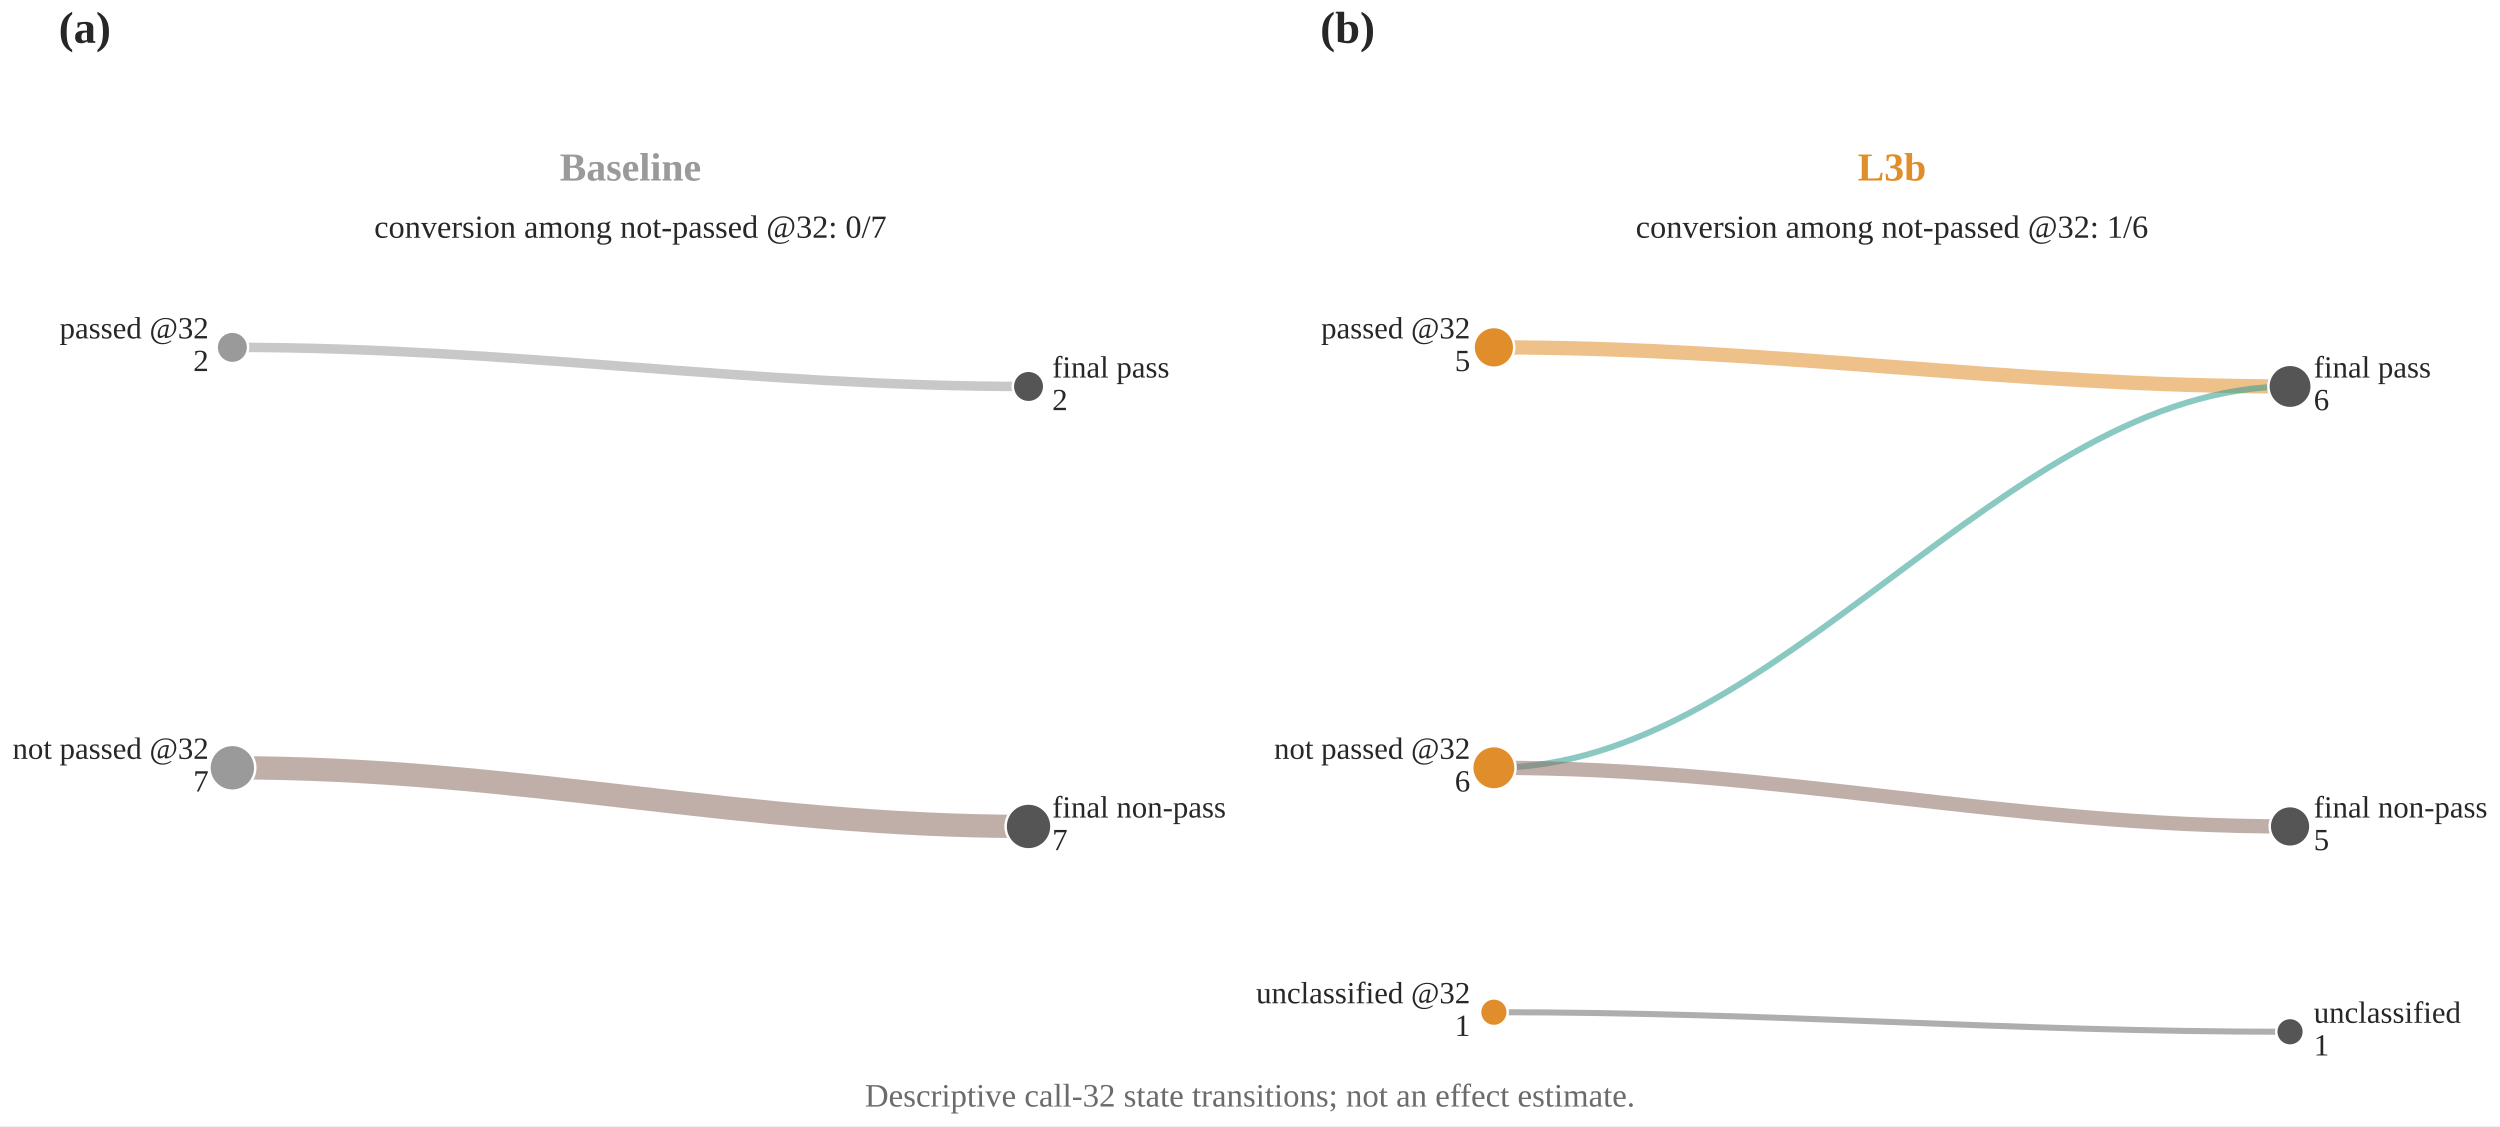
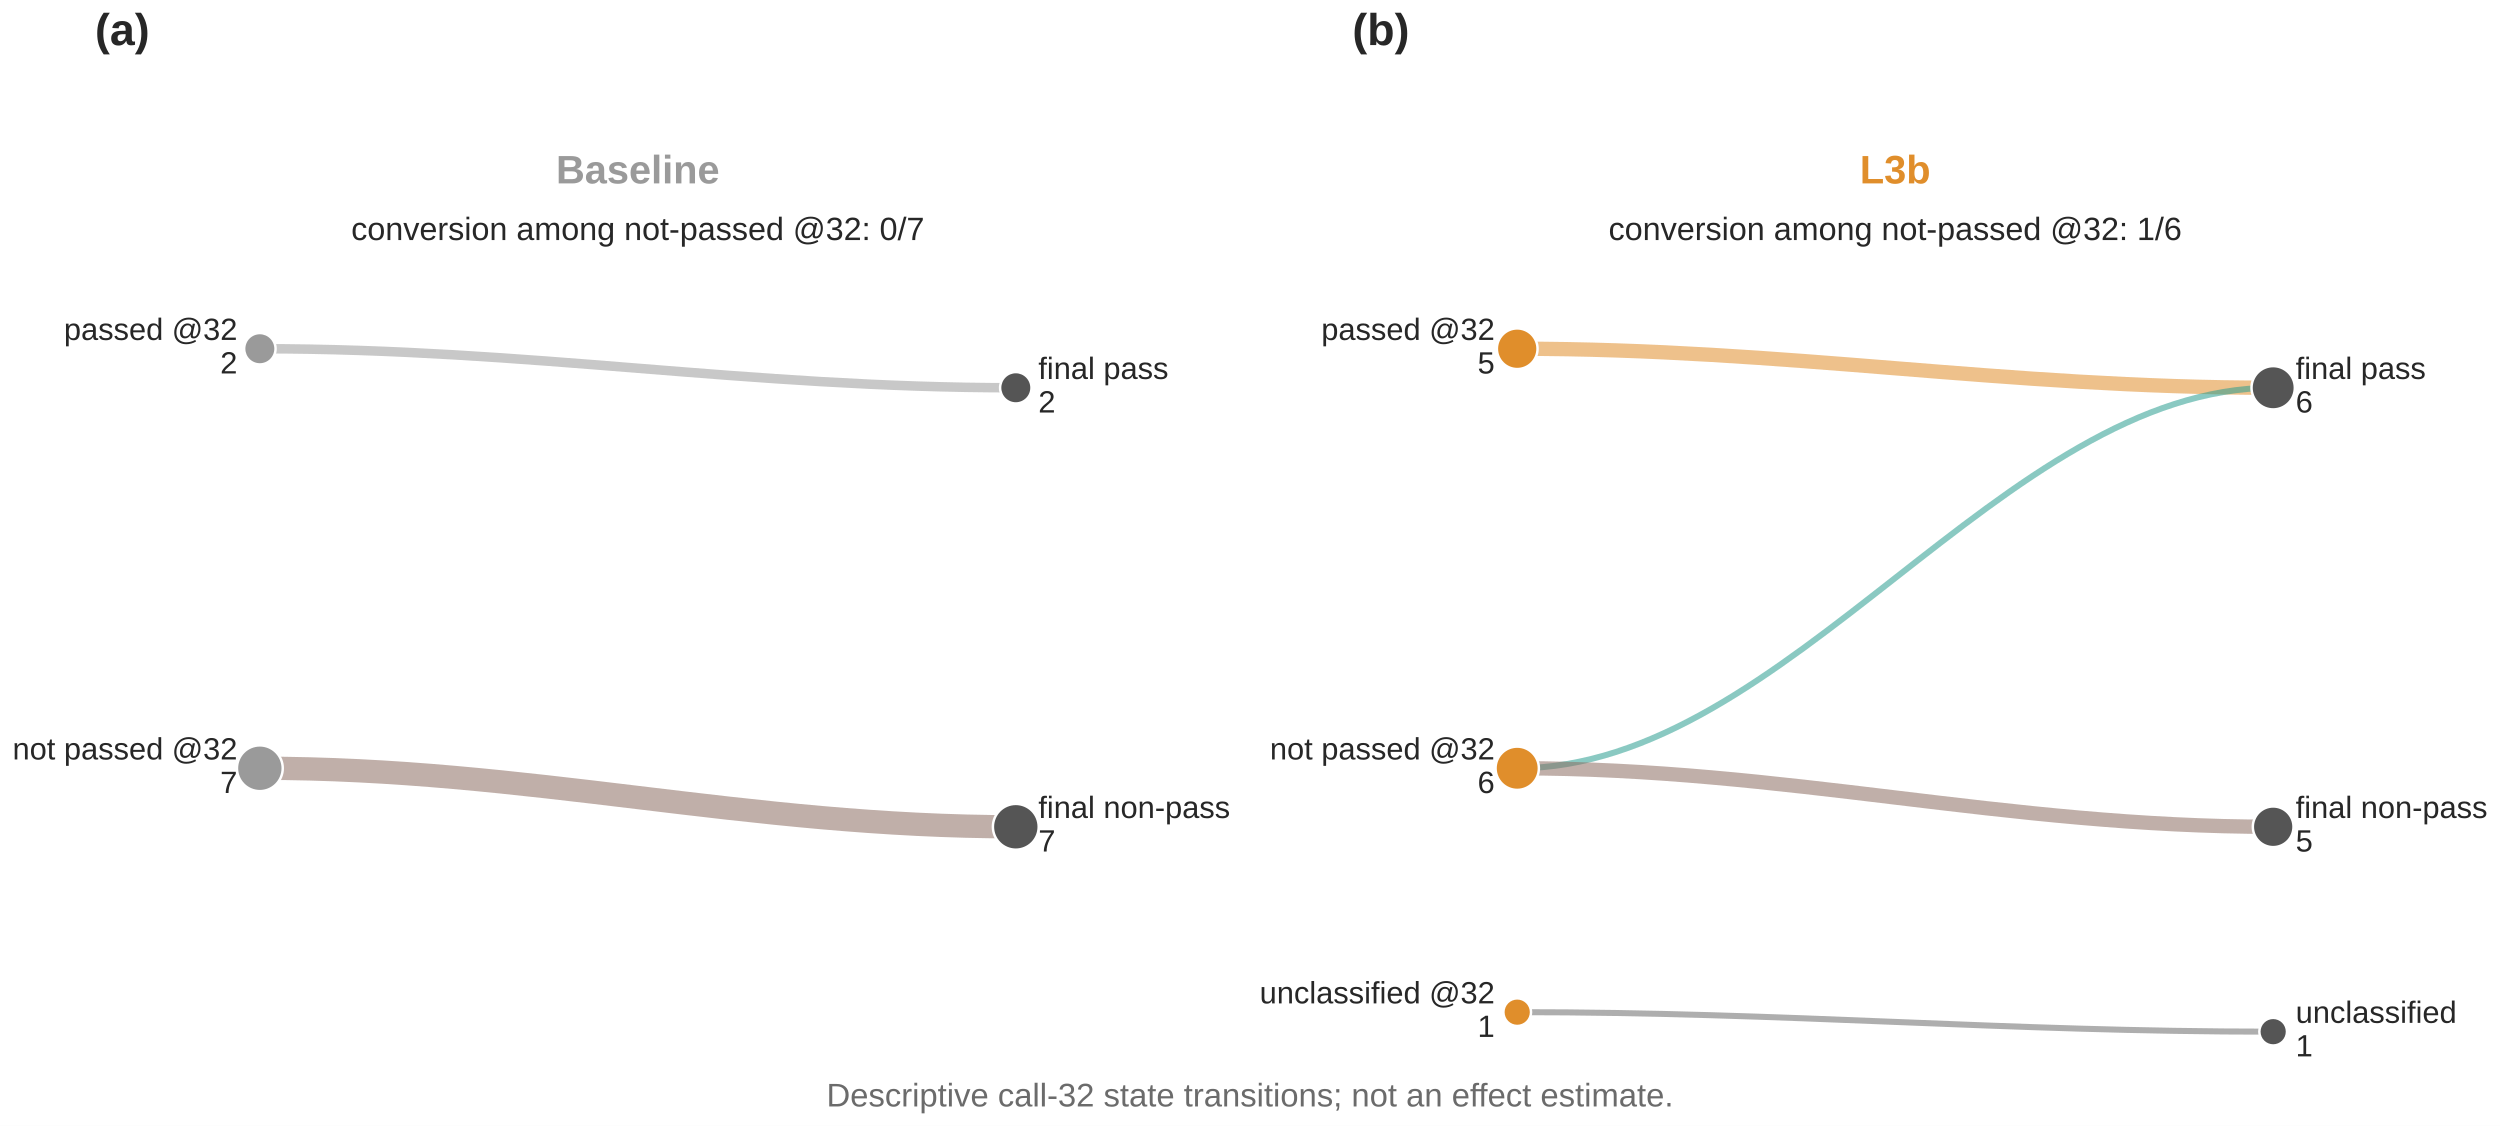
- <svg xmlns="http://www.w3.org/2000/svg" xmlns:xlink="http://www.w3.org/1999/xlink" width="502.974pt" height="226.572pt" viewBox="0 0 502.974 226.572" version="1.1">
+ <svg xmlns="http://www.w3.org/2000/svg" xmlns:xlink="http://www.w3.org/1999/xlink" width="503.097pt" height="226.572pt" viewBox="0 0 503.097 226.572" version="1.1">
  <defs>
    <style type="text/css">*{stroke-linejoin: round; stroke-linecap: butt}</style>
  </defs>
  <g id="figure_1">
    <g id="patch_1">
-       <path d="M 0 226.572 L 502.974 226.572 L 502.974 0 L 0 0 z " style="fill: #ffffff" />
+       <path d="M 0 226.572 L 503.097 226.572 L 503.097 0 L 0 0 z " style="fill: #ffffff" />
    </g>
    <g id="axes_1">
      <g id="patch_2">
-         <path d="M 46.75 69.885 C 103.956 69.885 149.721 77.754 206.927 77.754 " clip-path="url(#pb349a91034)" style="fill: none; opacity: 0.55; stroke: #9a9a9a; stroke-width: 1.911; stroke-linejoin: miter; stroke-linecap: round" />
+         <path d="M 52.291 70.18 C 106.623 70.18 150.088 78.034 204.42 78.034 " clip-path="url(#pa117345e38)" style="fill: none; opacity: 0.55; stroke: #9a9a9a; stroke-width: 1.911; stroke-linejoin: miter; stroke-linecap: round" />
      </g>
      <g id="patch_3">
-         <path d="M 46.75 154.471 C 103.956 154.471 149.721 166.273 206.927 166.273 " clip-path="url(#pb349a91034)" style="fill: none; opacity: 0.55; stroke: #8c6d62; stroke-width: 4.689; stroke-linejoin: miter; stroke-linecap: round" />
+         <path d="M 52.291 154.603 C 106.623 154.603 150.088 166.383 204.42 166.383 " clip-path="url(#pa117345e38)" style="fill: none; opacity: 0.55; stroke: #8c6d62; stroke-width: 4.689; stroke-linejoin: miter; stroke-linecap: round" />
      </g>
      <g id="text_1">
-         <text style="font-size: 6.2px; font-family: 'Times New Roman', 'STIX Two Text', 'Liberation Serif', 'DejaVu Serif', serif; fill: #272727" transform="translate(11.99244 68.08574)">passed @32</text>
-         <text style="font-size: 6.2px; font-family: 'Times New Roman', 'STIX Two Text', 'Liberation Serif', 'DejaVu Serif', serif; fill: #272727" transform="translate(38.883 74.65205)">2</text>
+         <text style="font-size: 6.2px; font-family: 'Arial', 'Helvetica', 'Liberation Sans', 'DejaVu Sans', sans-serif; fill: #272727" transform="translate(12.86044 68.41395)">passed @32</text>
+         <text style="font-size: 6.2px; font-family: 'Arial', 'Helvetica', 'Liberation Sans', 'DejaVu Sans', sans-serif; fill: #272727" transform="translate(44.31575 75.16202)">2</text>
      </g>
      <g id="text_2">
-         <text style="font-size: 6.2px; font-family: 'Times New Roman', 'STIX Two Text', 'Liberation Serif', 'DejaVu Serif', serif; fill: #272727" transform="translate(2.52 152.6711)">not passed @32</text>
-         <text style="font-size: 6.2px; font-family: 'Times New Roman', 'STIX Two Text', 'Liberation Serif', 'DejaVu Serif', serif; fill: #272727" transform="translate(38.883 159.2374)">7</text>
+         <text style="font-size: 6.2px; font-family: 'Arial', 'Helvetica', 'Liberation Sans', 'DejaVu Sans', sans-serif; fill: #272727" transform="translate(2.52 152.8368)">not passed @32</text>
+         <text style="font-size: 6.2px; font-family: 'Arial', 'Helvetica', 'Liberation Sans', 'DejaVu Sans', sans-serif; fill: #272727" transform="translate(44.31575 159.5849)">7</text>
      </g>
      <g id="text_3">
-         <text style="font-size: 6.2px; font-family: 'Times New Roman', 'STIX Two Text', 'Liberation Serif', 'DejaVu Serif', serif; fill: #272727" transform="translate(211.6941 75.95415)">final pass</text>
-         <text style="font-size: 6.2px; font-family: 'Times New Roman', 'STIX Two Text', 'Liberation Serif', 'DejaVu Serif', serif; fill: #272727" transform="translate(211.6941 82.52046)">2</text>
+         <text style="font-size: 6.2px; font-family: 'Arial', 'Helvetica', 'Liberation Sans', 'DejaVu Sans', sans-serif; fill: #272727" transform="translate(208.9474 76.2641)">final pass</text>
+         <text style="font-size: 6.2px; font-family: 'Arial', 'Helvetica', 'Liberation Sans', 'DejaVu Sans', sans-serif; fill: #272727" transform="translate(208.9474 83.01205)">2</text>
      </g>
      <g id="text_4">
-         <text style="font-size: 6.2px; font-family: 'Times New Roman', 'STIX Two Text', 'Liberation Serif', 'DejaVu Serif', serif; fill: #272727" transform="translate(211.6941 164.4737)">final non-pass</text>
-         <text style="font-size: 6.2px; font-family: 'Times New Roman', 'STIX Two Text', 'Liberation Serif', 'DejaVu Serif', serif; fill: #272727" transform="translate(211.6941 171.04)">7</text>
+         <text style="font-size: 6.2px; font-family: 'Arial', 'Helvetica', 'Liberation Sans', 'DejaVu Sans', sans-serif; fill: #272727" transform="translate(208.9474 164.6136)">final non-pass</text>
+         <text style="font-size: 6.2px; font-family: 'Arial', 'Helvetica', 'Liberation Sans', 'DejaVu Sans', sans-serif; fill: #272727" transform="translate(208.9474 171.3616)">7</text>
      </g>
      <g id="text_5">
-         <text style="font-weight: 700; font-size: 8px; font-family: 'Times New Roman', 'STIX Two Text', 'Liberation Serif', 'DejaVu Serif', serif; text-anchor: middle; fill: #9a9a9a" x="126.839" y="36.326" transform="rotate(-0 126.8385 36.32552)">Baseline</text>
+         <text style="font-weight: 700; font-size: 8px; font-family: 'Arial', 'Helvetica', 'Liberation Sans', 'DejaVu Sans', sans-serif; text-anchor: middle; fill: #9a9a9a" x="128.355" y="36.911" transform="rotate(-0 128.3554 36.91078)">Baseline</text>
      </g>
      <g id="text_6">
-         <text style="font-size: 6.5px; font-family: 'Times New Roman', 'STIX Two Text', 'Liberation Serif', 'DejaVu Serif', serif; text-anchor: middle; fill: #272727" x="126.839" y="47.835" transform="rotate(-0 126.8385 47.83546)">conversion among not-passed @32: 0/7</text>
+         <text style="font-size: 6.5px; font-family: 'Arial', 'Helvetica', 'Liberation Sans', 'DejaVu Sans', sans-serif; text-anchor: middle; fill: #272727" x="128.355" y="48.306" transform="rotate(-0 128.3554 48.30584)">conversion among not-passed @32: 0/7</text>
      </g>
      <g id="text_7">
-         <text style="font-weight: 700; font-size: 9px; font-family: 'Times New Roman', 'STIX Two Text', 'Liberation Serif', 'DejaVu Serif', serif; text-anchor: start; fill: #272727" x="11.816" y="8.615" transform="rotate(-0 11.81638 8.615215)">(a)</text>
+         <text style="font-weight: 700; font-size: 9px; font-family: 'Arial', 'Helvetica', 'Liberation Sans', 'DejaVu Sans', sans-serif; text-anchor: start; fill: #272727" x="19.113" y="9.072" transform="rotate(-0 19.11265 9.072246)">(a)</text>
      </g>
      <g id="PathCollection_1">
        <defs>
-           <path id="md8cc6ce326" d="M 0 3.162 C 0.839 3.162 1.643 2.829 2.236 2.236 C 2.829 1.643 3.162 0.839 3.162 0 C 3.162 -0.839 2.829 -1.643 2.236 -2.236 C 1.643 -2.829 0.839 -3.162 0 -3.162 C -0.839 -3.162 -1.643 -2.829 -2.236 -2.236 C -2.829 -1.643 -3.162 -0.839 -3.162 0 C -3.162 0.839 -2.829 1.643 -2.236 2.236 C -1.643 2.829 -0.839 3.162 0 3.162 z " style="stroke: #ffffff; stroke-width: 0.5" />
+           <path id="m3751f107bb" d="M 0 3.162 C 0.839 3.162 1.643 2.829 2.236 2.236 C 2.829 1.643 3.162 0.839 3.162 0 C 3.162 -0.839 2.829 -1.643 2.236 -2.236 C 1.643 -2.829 0.839 -3.162 0 -3.162 C -0.839 -3.162 -1.643 -2.829 -2.236 -2.236 C -2.829 -1.643 -3.162 -0.839 -3.162 0 C -3.162 0.839 -2.829 1.643 -2.236 2.236 C -1.643 2.829 -0.839 3.162 0 3.162 z " style="stroke: #ffffff; stroke-width: 0.5" />
        </defs>
-         <g clip-path="url(#pb349a91034)">
-           <use xlink:href="#md8cc6ce326" x="46.75" y="69.885" style="fill: #9a9a9a; stroke: #ffffff; stroke-width: 0.5" />
+         <g clip-path="url(#pa117345e38)">
+           <use xlink:href="#m3751f107bb" x="52.291" y="70.18" style="fill: #9a9a9a; stroke: #ffffff; stroke-width: 0.5" />
        </g>
      </g>
      <g id="PathCollection_2">
        <defs>
-           <path id="m914479d20a" d="M 0 4.61 C 1.223 4.61 2.395 4.124 3.26 3.26 C 4.124 2.395 4.61 1.223 4.61 0 C 4.61 -1.223 4.124 -2.395 3.26 -3.26 C 2.395 -4.124 1.223 -4.61 0 -4.61 C -1.223 -4.61 -2.395 -4.124 -3.26 -3.26 C -4.124 -2.395 -4.61 -1.223 -4.61 0 C -4.61 1.223 -4.124 2.395 -3.26 3.26 C -2.395 4.124 -1.223 4.61 0 4.61 z " style="stroke: #ffffff; stroke-width: 0.5" />
+           <path id="m05092f3e04" d="M 0 4.61 C 1.223 4.61 2.395 4.124 3.26 3.26 C 4.124 2.395 4.61 1.223 4.61 0 C 4.61 -1.223 4.124 -2.395 3.26 -3.26 C 2.395 -4.124 1.223 -4.61 0 -4.61 C -1.223 -4.61 -2.395 -4.124 -3.26 -3.26 C -4.124 -2.395 -4.61 -1.223 -4.61 0 C -4.61 1.223 -4.124 2.395 -3.26 3.26 C -2.395 4.124 -1.223 4.61 0 4.61 z " style="stroke: #ffffff; stroke-width: 0.5" />
        </defs>
-         <g clip-path="url(#pb349a91034)">
-           <use xlink:href="#m914479d20a" x="46.75" y="154.471" style="fill: #9a9a9a; stroke: #ffffff; stroke-width: 0.5" />
+         <g clip-path="url(#pa117345e38)">
+           <use xlink:href="#m05092f3e04" x="52.291" y="154.603" style="fill: #9a9a9a; stroke: #ffffff; stroke-width: 0.5" />
        </g>
      </g>
      <g id="PathCollection_3">
        <defs>
-           <path id="m9d41a8d7b2" d="M 0 3.162 C 0.839 3.162 1.643 2.829 2.236 2.236 C 2.829 1.643 3.162 0.839 3.162 0 C 3.162 -0.839 2.829 -1.643 2.236 -2.236 C 1.643 -2.829 0.839 -3.162 0 -3.162 C -0.839 -3.162 -1.643 -2.829 -2.236 -2.236 C -2.829 -1.643 -3.162 -0.839 -3.162 0 C -3.162 0.839 -2.829 1.643 -2.236 2.236 C -1.643 2.829 -0.839 3.162 0 3.162 z " style="stroke: #ffffff; stroke-width: 0.5" />
+           <path id="md345fae051" d="M 0 3.162 C 0.839 3.162 1.643 2.829 2.236 2.236 C 2.829 1.643 3.162 0.839 3.162 0 C 3.162 -0.839 2.829 -1.643 2.236 -2.236 C 1.643 -2.829 0.839 -3.162 0 -3.162 C -0.839 -3.162 -1.643 -2.829 -2.236 -2.236 C -2.829 -1.643 -3.162 -0.839 -3.162 0 C -3.162 0.839 -2.829 1.643 -2.236 2.236 C -1.643 2.829 -0.839 3.162 0 3.162 z " style="stroke: #ffffff; stroke-width: 0.5" />
        </defs>
-         <g clip-path="url(#pb349a91034)">
-           <use xlink:href="#m9d41a8d7b2" x="206.927" y="77.754" style="fill: #555555; stroke: #ffffff; stroke-width: 0.5" />
+         <g clip-path="url(#pa117345e38)">
+           <use xlink:href="#md345fae051" x="204.42" y="78.034" style="fill: #555555; stroke: #ffffff; stroke-width: 0.5" />
        </g>
      </g>
      <g id="PathCollection_4">
        <defs>
-           <path id="ma80d9678b4" d="M 0 4.61 C 1.223 4.61 2.395 4.124 3.26 3.26 C 4.124 2.395 4.61 1.223 4.61 0 C 4.61 -1.223 4.124 -2.395 3.26 -3.26 C 2.395 -4.124 1.223 -4.61 0 -4.61 C -1.223 -4.61 -2.395 -4.124 -3.26 -3.26 C -4.124 -2.395 -4.61 -1.223 -4.61 0 C -4.61 1.223 -4.124 2.395 -3.26 3.26 C -2.395 4.124 -1.223 4.61 0 4.61 z " style="stroke: #ffffff; stroke-width: 0.5" />
+           <path id="m5f9feac9eb" d="M 0 4.61 C 1.223 4.61 2.395 4.124 3.26 3.26 C 4.124 2.395 4.61 1.223 4.61 0 C 4.61 -1.223 4.124 -2.395 3.26 -3.26 C 2.395 -4.124 1.223 -4.61 0 -4.61 C -1.223 -4.61 -2.395 -4.124 -3.26 -3.26 C -4.124 -2.395 -4.61 -1.223 -4.61 0 C -4.61 1.223 -4.124 2.395 -3.26 3.26 C -2.395 4.124 -1.223 4.61 0 4.61 z " style="stroke: #ffffff; stroke-width: 0.5" />
        </defs>
-         <g clip-path="url(#pb349a91034)">
-           <use xlink:href="#ma80d9678b4" x="206.927" y="166.273" style="fill: #555555; stroke: #ffffff; stroke-width: 0.5" />
+         <g clip-path="url(#pa117345e38)">
+           <use xlink:href="#m5f9feac9eb" x="204.42" y="166.383" style="fill: #555555; stroke: #ffffff; stroke-width: 0.5" />
        </g>
      </g>
    </g>
    <g id="axes_2">
      <g id="patch_4">
-         <path d="M 300.556 69.885 C 357.762 69.885 403.527 77.754 460.733 77.754 " clip-path="url(#pd7fd585da2)" style="fill: none; opacity: 0.55; stroke: #e08e2b; stroke-width: 2.883; stroke-linejoin: miter; stroke-linecap: round" />
+         <path d="M 305.322 70.18 C 359.654 70.18 403.119 78.034 457.451 78.034 " clip-path="url(#pd34d2ce58d)" style="fill: none; opacity: 0.55; stroke: #e08e2b; stroke-width: 2.883; stroke-linejoin: miter; stroke-linecap: round" />
      </g>
      <g id="patch_5">
-         <path d="M 300.556 154.471 C 357.762 154.471 403.527 77.754 460.733 77.754 " clip-path="url(#pd7fd585da2)" style="fill: none; opacity: 0.55; stroke: #2a9d8f; stroke-width: 1.217; stroke-linejoin: miter; stroke-linecap: round" />
+         <path d="M 305.322 154.603 C 359.654 154.603 403.119 78.034 457.451 78.034 " clip-path="url(#pd34d2ce58d)" style="fill: none; opacity: 0.55; stroke: #2a9d8f; stroke-width: 1.217; stroke-linejoin: miter; stroke-linecap: round" />
      </g>
      <g id="patch_6">
-         <path d="M 300.556 154.471 C 357.762 154.471 403.527 166.273 460.733 166.273 " clip-path="url(#pd7fd585da2)" style="fill: none; opacity: 0.55; stroke: #8c6d62; stroke-width: 2.883; stroke-linejoin: miter; stroke-linecap: round" />
+         <path d="M 305.322 154.603 C 359.654 154.603 403.119 166.383 457.451 166.383 " clip-path="url(#pd34d2ce58d)" style="fill: none; opacity: 0.55; stroke: #8c6d62; stroke-width: 2.883; stroke-linejoin: miter; stroke-linecap: round" />
      </g>
      <g id="patch_7">
-         <path d="M 300.556 203.648 C 357.762 203.648 403.527 207.582 460.733 207.582 " clip-path="url(#pd7fd585da2)" style="fill: none; opacity: 0.55; stroke: #6b6b6b; stroke-width: 1.217; stroke-linejoin: miter; stroke-linecap: round" />
+         <path d="M 305.322 203.686 C 359.654 203.686 403.119 207.613 457.451 207.613 " clip-path="url(#pd34d2ce58d)" style="fill: none; opacity: 0.55; stroke: #6b6b6b; stroke-width: 1.217; stroke-linejoin: miter; stroke-linecap: round" />
      </g>
      <g id="text_8">
-         <text style="font-size: 6.2px; font-family: 'Times New Roman', 'STIX Two Text', 'Liberation Serif', 'DejaVu Serif', serif; fill: #272727" transform="translate(265.7982 68.08574)">passed @32</text>
-         <text style="font-size: 6.2px; font-family: 'Times New Roman', 'STIX Two Text', 'Liberation Serif', 'DejaVu Serif', serif; fill: #272727" transform="translate(292.6888 74.65205)">5</text>
+         <text style="font-size: 6.2px; font-family: 'Arial', 'Helvetica', 'Liberation Sans', 'DejaVu Sans', sans-serif; fill: #272727" transform="translate(265.8917 68.41395)">passed @32</text>
+         <text style="font-size: 6.2px; font-family: 'Arial', 'Helvetica', 'Liberation Sans', 'DejaVu Sans', sans-serif; fill: #272727" transform="translate(297.347 75.16202)">5</text>
      </g>
      <g id="text_9">
-         <text style="font-size: 6.2px; font-family: 'Times New Roman', 'STIX Two Text', 'Liberation Serif', 'DejaVu Serif', serif; fill: #272727" transform="translate(256.3258 152.6711)">not passed @32</text>
-         <text style="font-size: 6.2px; font-family: 'Times New Roman', 'STIX Two Text', 'Liberation Serif', 'DejaVu Serif', serif; fill: #272727" transform="translate(292.6888 159.2374)">6</text>
+         <text style="font-size: 6.2px; font-family: 'Arial', 'Helvetica', 'Liberation Sans', 'DejaVu Sans', sans-serif; fill: #272727" transform="translate(255.5512 152.8368)">not passed @32</text>
+         <text style="font-size: 6.2px; font-family: 'Arial', 'Helvetica', 'Liberation Sans', 'DejaVu Sans', sans-serif; fill: #272727" transform="translate(297.347 159.5849)">6</text>
      </g>
      <g id="text_10">
-         <text style="font-size: 6.2px; font-family: 'Times New Roman', 'STIX Two Text', 'Liberation Serif', 'DejaVu Serif', serif; fill: #272727" transform="translate(465.4998 75.95415)">final pass</text>
-         <text style="font-size: 6.2px; font-family: 'Times New Roman', 'STIX Two Text', 'Liberation Serif', 'DejaVu Serif', serif; fill: #272727" transform="translate(465.4998 82.52046)">6</text>
+         <text style="font-size: 6.2px; font-family: 'Arial', 'Helvetica', 'Liberation Sans', 'DejaVu Sans', sans-serif; fill: #272727" transform="translate(461.9786 76.2641)">final pass</text>
+         <text style="font-size: 6.2px; font-family: 'Arial', 'Helvetica', 'Liberation Sans', 'DejaVu Sans', sans-serif; fill: #272727" transform="translate(461.9786 83.01205)">6</text>
      </g>
      <g id="text_11">
-         <text style="font-size: 6.2px; font-family: 'Times New Roman', 'STIX Two Text', 'Liberation Serif', 'DejaVu Serif', serif; fill: #272727" transform="translate(465.4998 164.4737)">final non-pass</text>
-         <text style="font-size: 6.2px; font-family: 'Times New Roman', 'STIX Two Text', 'Liberation Serif', 'DejaVu Serif', serif; fill: #272727" transform="translate(465.4998 171.04)">5</text>
+         <text style="font-size: 6.2px; font-family: 'Arial', 'Helvetica', 'Liberation Sans', 'DejaVu Sans', sans-serif; fill: #272727" transform="translate(461.9786 164.6136)">final non-pass</text>
+         <text style="font-size: 6.2px; font-family: 'Arial', 'Helvetica', 'Liberation Sans', 'DejaVu Sans', sans-serif; fill: #272727" transform="translate(461.9786 171.3616)">5</text>
      </g>
      <g id="text_12">
-         <text style="font-size: 6.2px; font-family: 'Times New Roman', 'STIX Two Text', 'Liberation Serif', 'DejaVu Serif', serif; fill: #272727" transform="translate(252.7142 201.8486)">unclassified @32</text>
-         <text style="font-size: 6.2px; font-family: 'Times New Roman', 'STIX Two Text', 'Liberation Serif', 'DejaVu Serif', serif; fill: #272727" transform="translate(292.6888 208.4149)">1</text>
+         <text style="font-size: 6.2px; font-family: 'Arial', 'Helvetica', 'Liberation Sans', 'DejaVu Sans', sans-serif; fill: #272727" transform="translate(253.4888 201.9199)">unclassified @32</text>
+         <text style="font-size: 6.2px; font-family: 'Arial', 'Helvetica', 'Liberation Sans', 'DejaVu Sans', sans-serif; fill: #272727" transform="translate(297.347 208.668)">1</text>
      </g>
      <g id="text_13">
-         <text style="font-size: 6.2px; font-family: 'Times New Roman', 'STIX Two Text', 'Liberation Serif', 'DejaVu Serif', serif; fill: #272727" transform="translate(465.4998 205.7828)">unclassified</text>
-         <text style="font-size: 6.2px; font-family: 'Times New Roman', 'STIX Two Text', 'Liberation Serif', 'DejaVu Serif', serif; fill: #272727" transform="translate(465.4998 212.3492)">1</text>
+         <text style="font-size: 6.2px; font-family: 'Arial', 'Helvetica', 'Liberation Sans', 'DejaVu Sans', sans-serif; fill: #272727" transform="translate(461.9786 205.8434)">unclassified</text>
+         <text style="font-size: 6.2px; font-family: 'Arial', 'Helvetica', 'Liberation Sans', 'DejaVu Sans', sans-serif; fill: #272727" transform="translate(461.9786 212.5914)">1</text>
      </g>
      <g id="text_14">
-         <text style="font-weight: 700; font-size: 8px; font-family: 'Times New Roman', 'STIX Two Text', 'Liberation Serif', 'DejaVu Serif', serif; text-anchor: middle; fill: #e08e2b" x="380.644" y="36.323" transform="rotate(-0 380.6443 36.32325)">L3b</text>
+         <text style="font-weight: 700; font-size: 8px; font-family: 'Arial', 'Helvetica', 'Liberation Sans', 'DejaVu Sans', sans-serif; text-anchor: middle; fill: #e08e2b" x="381.387" y="36.911" transform="rotate(-0 381.3867 36.91078)">L3b</text>
      </g>
      <g id="text_15">
-         <text style="font-size: 6.5px; font-family: 'Times New Roman', 'STIX Two Text', 'Liberation Serif', 'DejaVu Serif', serif; text-anchor: middle; fill: #272727" x="380.644" y="47.835" transform="rotate(-0 380.6443 47.83546)">conversion among not-passed @32: 1/6</text>
+         <text style="font-size: 6.5px; font-family: 'Arial', 'Helvetica', 'Liberation Sans', 'DejaVu Sans', sans-serif; text-anchor: middle; fill: #272727" x="381.387" y="48.306" transform="rotate(-0 381.3867 48.30584)">conversion among not-passed @32: 1/6</text>
      </g>
      <g id="text_16">
-         <text style="font-weight: 700; font-size: 9px; font-family: 'Times New Roman', 'STIX Two Text', 'Liberation Serif', 'DejaVu Serif', serif; text-anchor: start; fill: #272727" x="265.622" y="8.615" transform="rotate(-0 265.6221 8.615215)">(b)</text>
+         <text style="font-weight: 700; font-size: 9px; font-family: 'Arial', 'Helvetica', 'Liberation Sans', 'DejaVu Sans', sans-serif; text-anchor: start; fill: #272727" x="272.144" y="9.072" transform="rotate(-0 272.1439 9.072246)">(b)</text>
      </g>
      <g id="PathCollection_5">
        <defs>
-           <path id="med890c961d" d="M 0 4.093 C 1.085 4.093 2.126 3.661 2.894 2.894 C 3.661 2.126 4.093 1.085 4.093 0 C 4.093 -1.085 3.661 -2.126 2.894 -2.894 C 2.126 -3.661 1.085 -4.093 0 -4.093 C -1.085 -4.093 -2.126 -3.661 -2.894 -2.894 C -3.661 -2.126 -4.093 -1.085 -4.093 0 C -4.093 1.085 -3.661 2.126 -2.894 2.894 C -2.126 3.661 -1.085 4.093 0 4.093 z " style="stroke: #ffffff; stroke-width: 0.5" />
+           <path id="m1d747e54ca" d="M 0 4.093 C 1.085 4.093 2.126 3.661 2.894 2.894 C 3.661 2.126 4.093 1.085 4.093 0 C 4.093 -1.085 3.661 -2.126 2.894 -2.894 C 2.126 -3.661 1.085 -4.093 0 -4.093 C -1.085 -4.093 -2.126 -3.661 -2.894 -2.894 C -3.661 -2.126 -4.093 -1.085 -4.093 0 C -4.093 1.085 -3.661 2.126 -2.894 2.894 C -2.126 3.661 -1.085 4.093 0 4.093 z " style="stroke: #ffffff; stroke-width: 0.5" />
        </defs>
-         <g clip-path="url(#pd7fd585da2)">
-           <use xlink:href="#med890c961d" x="300.556" y="69.885" style="fill: #e08e2b; stroke: #ffffff; stroke-width: 0.5" />
+         <g clip-path="url(#pd34d2ce58d)">
+           <use xlink:href="#m1d747e54ca" x="305.322" y="70.18" style="fill: #e08e2b; stroke: #ffffff; stroke-width: 0.5" />
        </g>
      </g>
      <g id="PathCollection_6">
        <defs>
-           <path id="m75fe2af449" d="M 0 4.359 C 1.156 4.359 2.265 3.9 3.082 3.082 C 3.9 2.265 4.359 1.156 4.359 0 C 4.359 -1.156 3.9 -2.265 3.082 -3.082 C 2.265 -3.9 1.156 -4.359 0 -4.359 C -1.156 -4.359 -2.265 -3.9 -3.082 -3.082 C -3.9 -2.265 -4.359 -1.156 -4.359 0 C -4.359 1.156 -3.9 2.265 -3.082 3.082 C -2.265 3.9 -1.156 4.359 0 4.359 z " style="stroke: #ffffff; stroke-width: 0.5" />
+           <path id="me9bfb82c81" d="M 0 4.359 C 1.156 4.359 2.265 3.9 3.082 3.082 C 3.9 2.265 4.359 1.156 4.359 0 C 4.359 -1.156 3.9 -2.265 3.082 -3.082 C 2.265 -3.9 1.156 -4.359 0 -4.359 C -1.156 -4.359 -2.265 -3.9 -3.082 -3.082 C -3.9 -2.265 -4.359 -1.156 -4.359 0 C -4.359 1.156 -3.9 2.265 -3.082 3.082 C -2.265 3.9 -1.156 4.359 0 4.359 z " style="stroke: #ffffff; stroke-width: 0.5" />
        </defs>
-         <g clip-path="url(#pd7fd585da2)">
-           <use xlink:href="#m75fe2af449" x="300.556" y="154.471" style="fill: #e08e2b; stroke: #ffffff; stroke-width: 0.5" />
+         <g clip-path="url(#pd34d2ce58d)">
+           <use xlink:href="#me9bfb82c81" x="305.322" y="154.603" style="fill: #e08e2b; stroke: #ffffff; stroke-width: 0.5" />
        </g>
      </g>
      <g id="PathCollection_7">
        <defs>
-           <path id="m7adb6b1d0b" d="M 0 4.359 C 1.156 4.359 2.265 3.9 3.082 3.082 C 3.9 2.265 4.359 1.156 4.359 0 C 4.359 -1.156 3.9 -2.265 3.082 -3.082 C 2.265 -3.9 1.156 -4.359 0 -4.359 C -1.156 -4.359 -2.265 -3.9 -3.082 -3.082 C -3.9 -2.265 -4.359 -1.156 -4.359 0 C -4.359 1.156 -3.9 2.265 -3.082 3.082 C -2.265 3.9 -1.156 4.359 0 4.359 z " style="stroke: #ffffff; stroke-width: 0.5" />
+           <path id="m469eb62efe" d="M 0 4.359 C 1.156 4.359 2.265 3.9 3.082 3.082 C 3.9 2.265 4.359 1.156 4.359 0 C 4.359 -1.156 3.9 -2.265 3.082 -3.082 C 2.265 -3.9 1.156 -4.359 0 -4.359 C -1.156 -4.359 -2.265 -3.9 -3.082 -3.082 C -3.9 -2.265 -4.359 -1.156 -4.359 0 C -4.359 1.156 -3.9 2.265 -3.082 3.082 C -2.265 3.9 -1.156 4.359 0 4.359 z " style="stroke: #ffffff; stroke-width: 0.5" />
        </defs>
-         <g clip-path="url(#pd7fd585da2)">
-           <use xlink:href="#m7adb6b1d0b" x="460.733" y="77.754" style="fill: #555555; stroke: #ffffff; stroke-width: 0.5" />
+         <g clip-path="url(#pd34d2ce58d)">
+           <use xlink:href="#m469eb62efe" x="457.451" y="78.034" style="fill: #555555; stroke: #ffffff; stroke-width: 0.5" />
        </g>
      </g>
      <g id="PathCollection_8">
        <defs>
-           <path id="m9b1200e397" d="M 0 4.093 C 1.085 4.093 2.126 3.661 2.894 2.894 C 3.661 2.126 4.093 1.085 4.093 0 C 4.093 -1.085 3.661 -2.126 2.894 -2.894 C 2.126 -3.661 1.085 -4.093 0 -4.093 C -1.085 -4.093 -2.126 -3.661 -2.894 -2.894 C -3.661 -2.126 -4.093 -1.085 -4.093 0 C -4.093 1.085 -3.661 2.126 -2.894 2.894 C -2.126 3.661 -1.085 4.093 0 4.093 z " style="stroke: #ffffff; stroke-width: 0.5" />
+           <path id="m3dcdc51bbc" d="M 0 4.093 C 1.085 4.093 2.126 3.661 2.894 2.894 C 3.661 2.126 4.093 1.085 4.093 0 C 4.093 -1.085 3.661 -2.126 2.894 -2.894 C 2.126 -3.661 1.085 -4.093 0 -4.093 C -1.085 -4.093 -2.126 -3.661 -2.894 -2.894 C -3.661 -2.126 -4.093 -1.085 -4.093 0 C -4.093 1.085 -3.661 2.126 -2.894 2.894 C -2.126 3.661 -1.085 4.093 0 4.093 z " style="stroke: #ffffff; stroke-width: 0.5" />
        </defs>
-         <g clip-path="url(#pd7fd585da2)">
-           <use xlink:href="#m9b1200e397" x="460.733" y="166.273" style="fill: #555555; stroke: #ffffff; stroke-width: 0.5" />
+         <g clip-path="url(#pd34d2ce58d)">
+           <use xlink:href="#m3dcdc51bbc" x="457.451" y="166.383" style="fill: #555555; stroke: #ffffff; stroke-width: 0.5" />
        </g>
      </g>
      <g id="PathCollection_9">
        <defs>
-           <path id="mb20c228e8f" d="M 0 2.784 C 0.738 2.784 1.446 2.491 1.969 1.969 C 2.491 1.446 2.784 0.738 2.784 0 C 2.784 -0.738 2.491 -1.446 1.969 -1.969 C 1.446 -2.491 0.738 -2.784 0 -2.784 C -0.738 -2.784 -1.446 -2.491 -1.969 -1.969 C -2.491 -1.446 -2.784 -0.738 -2.784 0 C -2.784 0.738 -2.491 1.446 -1.969 1.969 C -1.446 2.491 -0.738 2.784 0 2.784 z " style="stroke: #ffffff; stroke-width: 0.5" />
+           <path id="m4b0624de28" d="M 0 2.784 C 0.738 2.784 1.446 2.491 1.969 1.969 C 2.491 1.446 2.784 0.738 2.784 0 C 2.784 -0.738 2.491 -1.446 1.969 -1.969 C 1.446 -2.491 0.738 -2.784 0 -2.784 C -0.738 -2.784 -1.446 -2.491 -1.969 -1.969 C -2.491 -1.446 -2.784 -0.738 -2.784 0 C -2.784 0.738 -2.491 1.446 -1.969 1.969 C -1.446 2.491 -0.738 2.784 0 2.784 z " style="stroke: #ffffff; stroke-width: 0.5" />
        </defs>
-         <g clip-path="url(#pd7fd585da2)">
-           <use xlink:href="#mb20c228e8f" x="300.556" y="203.648" style="fill: #e08e2b; stroke: #ffffff; stroke-width: 0.5" />
+         <g clip-path="url(#pd34d2ce58d)">
+           <use xlink:href="#m4b0624de28" x="305.322" y="203.686" style="fill: #e08e2b; stroke: #ffffff; stroke-width: 0.5" />
        </g>
      </g>
      <g id="PathCollection_10">
        <defs>
-           <path id="ma632a0d3b1" d="M 0 2.784 C 0.738 2.784 1.446 2.491 1.969 1.969 C 2.491 1.446 2.784 0.738 2.784 0 C 2.784 -0.738 2.491 -1.446 1.969 -1.969 C 1.446 -2.491 0.738 -2.784 0 -2.784 C -0.738 -2.784 -1.446 -2.491 -1.969 -1.969 C -2.491 -1.446 -2.784 -0.738 -2.784 0 C -2.784 0.738 -2.491 1.446 -1.969 1.969 C -1.446 2.491 -0.738 2.784 0 2.784 z " style="stroke: #ffffff; stroke-width: 0.5" />
+           <path id="mb858616992" d="M 0 2.784 C 0.738 2.784 1.446 2.491 1.969 1.969 C 2.491 1.446 2.784 0.738 2.784 0 C 2.784 -0.738 2.491 -1.446 1.969 -1.969 C 1.446 -2.491 0.738 -2.784 0 -2.784 C -0.738 -2.784 -1.446 -2.491 -1.969 -1.969 C -2.491 -1.446 -2.784 -0.738 -2.784 0 C -2.784 0.738 -2.491 1.446 -1.969 1.969 C -1.446 2.491 -0.738 2.784 0 2.784 z " style="stroke: #ffffff; stroke-width: 0.5" />
        </defs>
-         <g clip-path="url(#pd7fd585da2)">
-           <use xlink:href="#ma632a0d3b1" x="460.733" y="207.582" style="fill: #555555; stroke: #ffffff; stroke-width: 0.5" />
+         <g clip-path="url(#pd34d2ce58d)">
+           <use xlink:href="#mb858616992" x="457.451" y="207.613" style="fill: #555555; stroke: #ffffff; stroke-width: 0.5" />
        </g>
      </g>
    </g>
    <g id="text_17">
-       <text style="font-size: 6.6px; font-family: 'Times New Roman', 'STIX Two Text', 'Liberation Serif', 'DejaVu Serif', serif; text-anchor: middle; fill: #6b6b6b" x="251.487" y="222.627" transform="rotate(-0 251.4871 222.6271)">Descriptive call-32 state transitions; not an effect estimate.</text>
+       <text style="font-size: 6.6px; font-family: 'Arial', 'Helvetica', 'Liberation Sans', 'DejaVu Sans', sans-serif; text-anchor: middle; fill: #6b6b6b" x="251.549" y="222.663" transform="rotate(-0 251.5487 222.6628)">Descriptive call-32 state transitions; not an effect estimate.</text>
    </g>
  </g>
  <defs>
-     <clipPath id="pb349a91034">
-       <rect x="16.24" y="18.741" width="221.196" height="204.579" />
+     <clipPath id="pa117345e38">
+       <rect x="23.314" y="19.134" width="210.082" height="204.186" />
    </clipPath>
-     <clipPath id="pd7fd585da2">
-       <rect x="270.046" y="18.741" width="221.196" height="204.579" />
+     <clipPath id="pd34d2ce58d">
+       <rect x="276.346" y="19.134" width="210.082" height="204.186" />
    </clipPath>
  </defs>
</svg>
